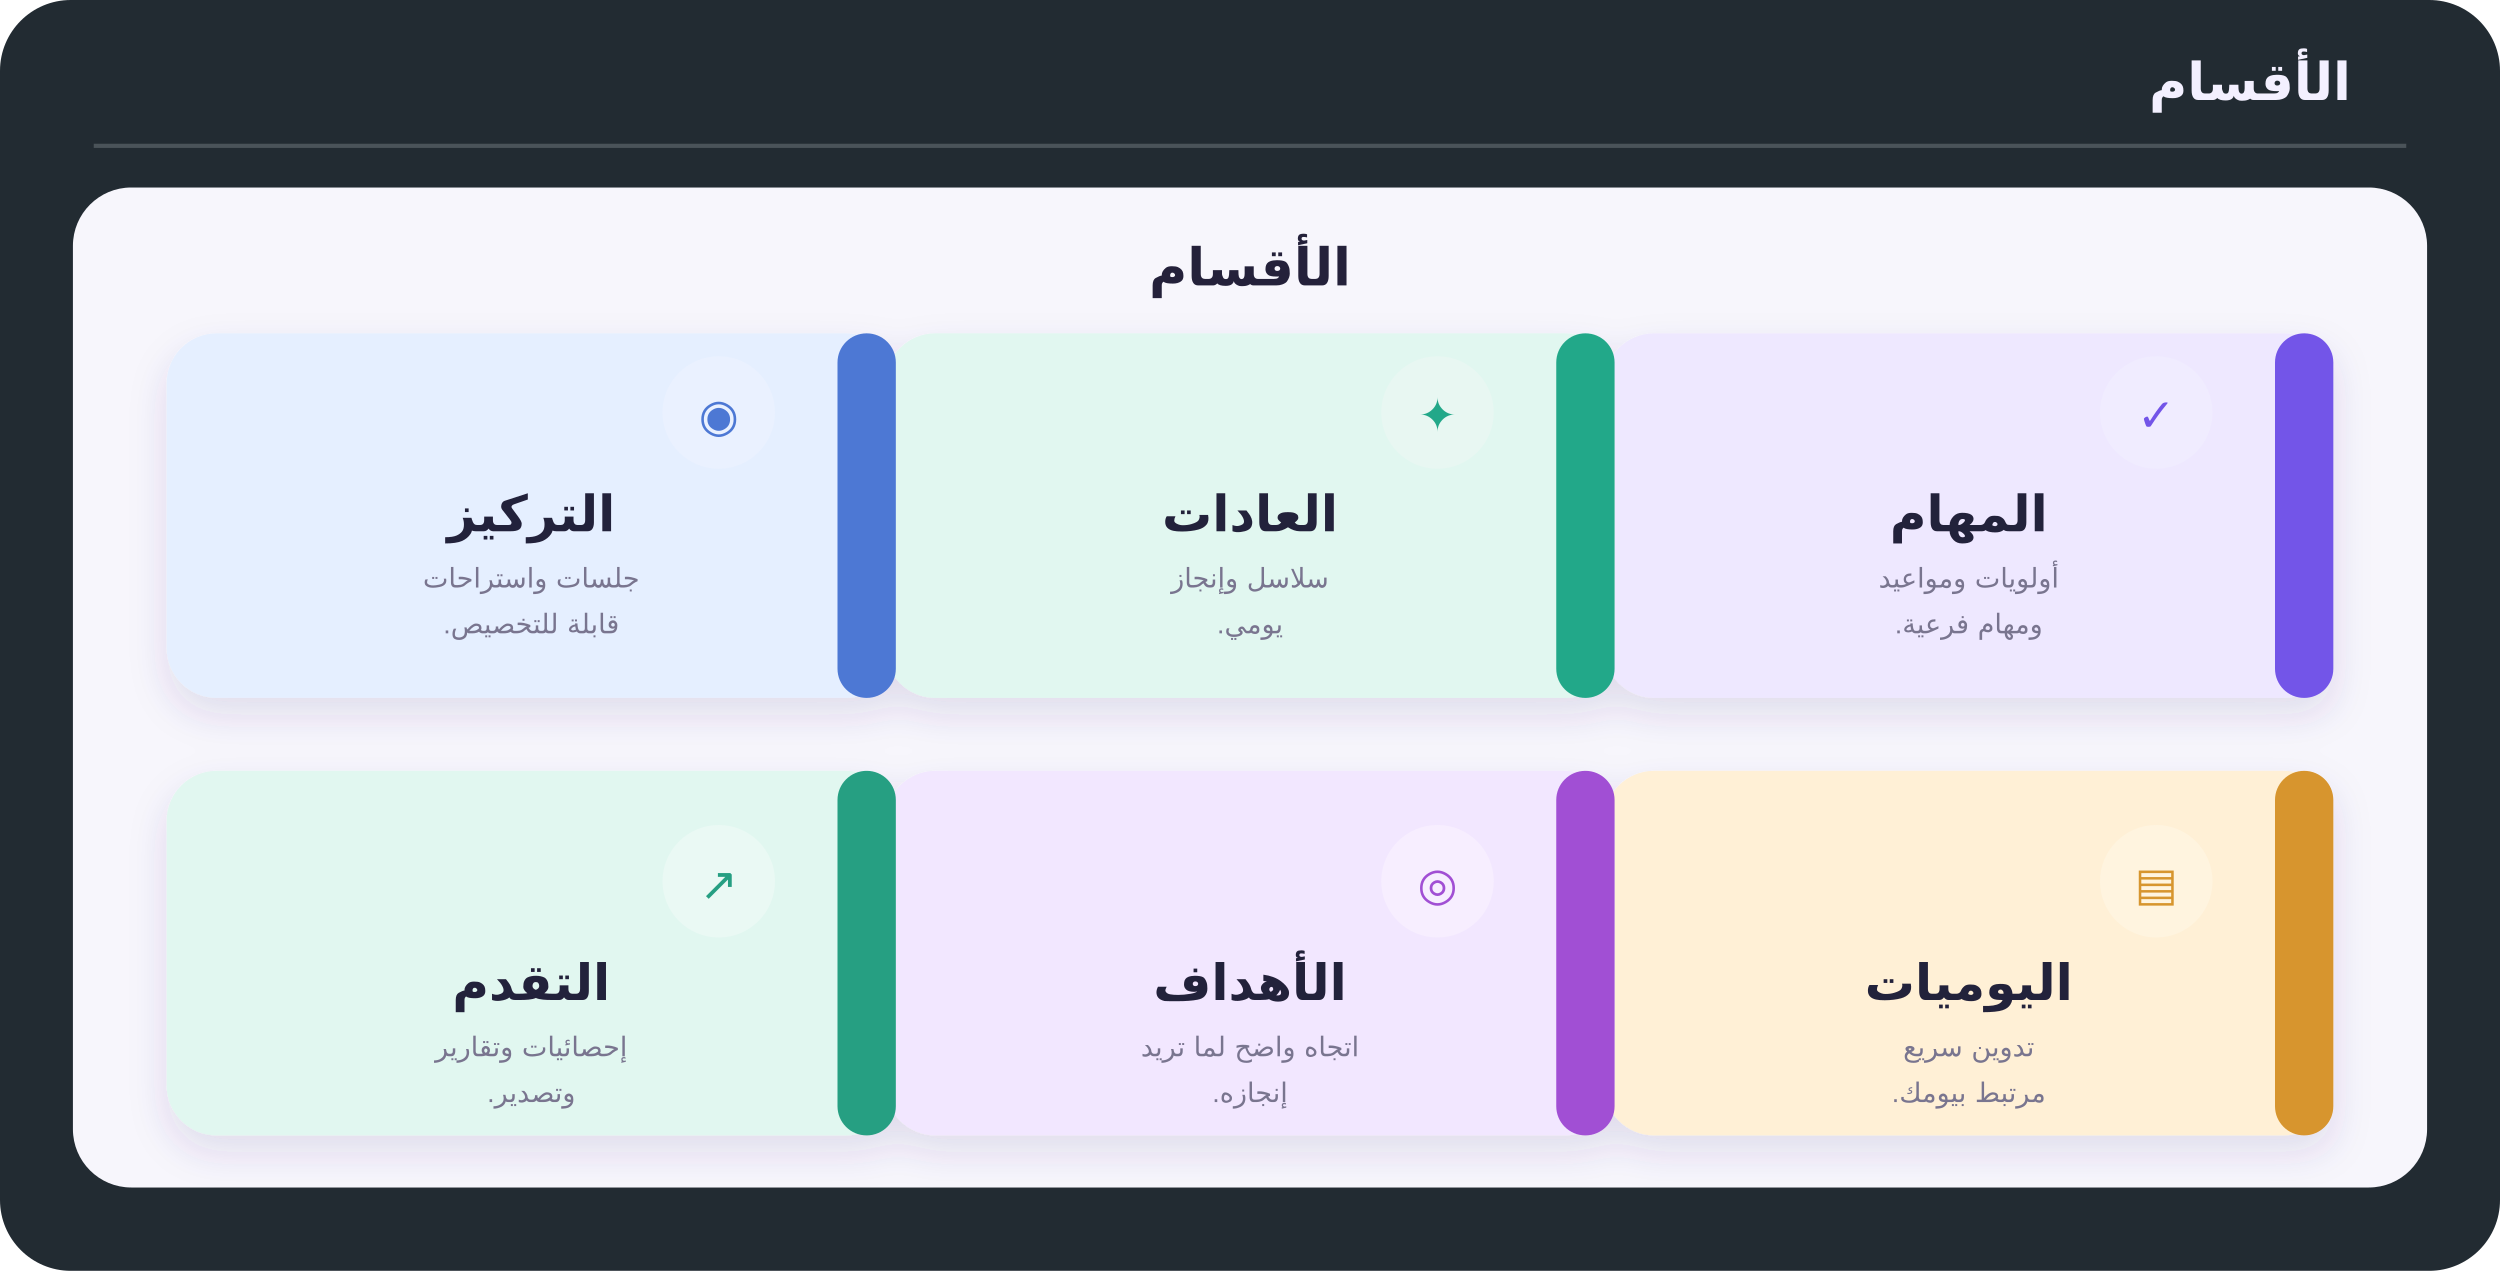
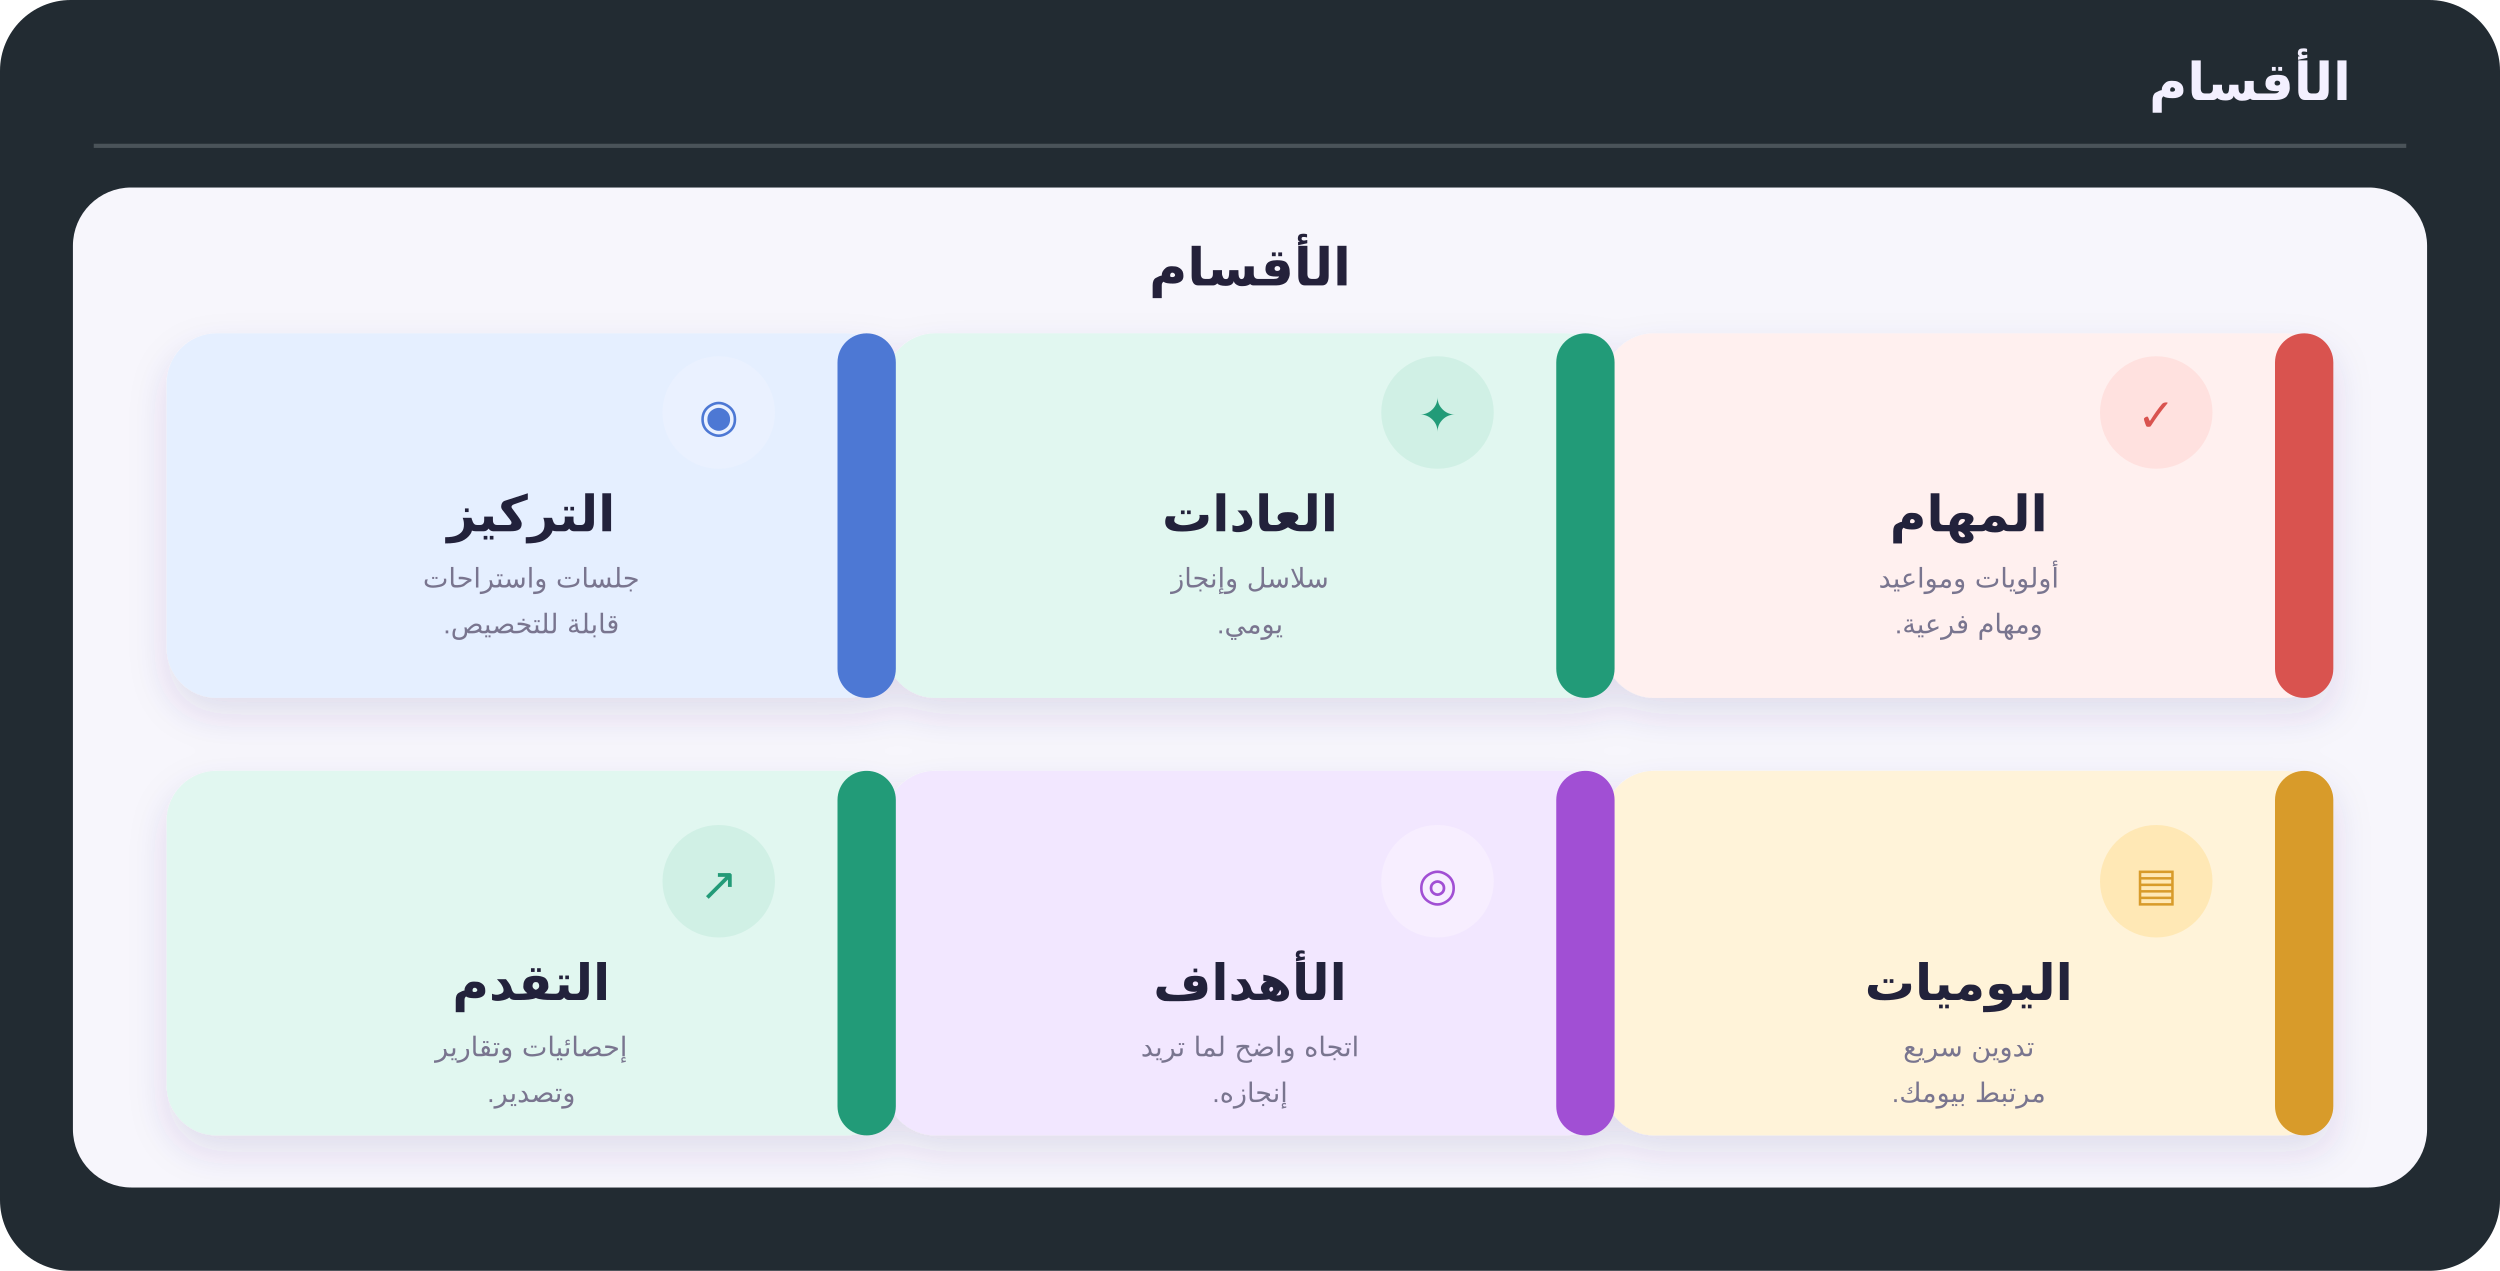
<svg xmlns="http://www.w3.org/2000/svg" viewBox="0 0 1200 610" role="img" aria-labelledby="title description">
  <defs>
    <linearGradient id="bg" x1="0" y1="0" x2="1" y2="1">
      <stop stop-color="#f8f6ff" />
      <stop offset="1" stop-color="#edf8f4" />
    </linearGradient>
    <filter id="shadow" x="-10%" y="-10%" width="120%" height="130%">
      <feDropShadow dx="0" dy="8" stdDeviation="9" flood-color="#4c3a86" flood-opacity=".13" />
    </filter>
  </defs>
  <rect width="1200" height="610" rx="34" fill="#222b32" />
  <text x="1080" y="48" text-anchor="middle" direction="rtl" font-family="Tahoma, Arial, sans-serif" font-size="25" font-weight="800" fill="#f3f0ff">الأقسام</text>
  <path d="M45 70H1155" stroke="#4a5359" stroke-width="2" />
  <rect x="35" y="90" width="1130" height="480" rx="28" fill="#f7f6fc" />
  <text x="600" y="137" text-anchor="middle" direction="rtl" font-family="Tahoma, Arial, sans-serif" font-size="25" font-weight="800" fill="#24213a">الأقسام</text>
  <g font-family="Tahoma, Arial, sans-serif" direction="rtl" filter="url(#shadow)">
    <g>
-       <rect x="770" y="160" width="350" height="175" rx="24" fill="#eee8ff" />
-       <rect x="1092" y="160" width="28" height="175" rx="14" fill="#7354e8" />
-       <circle cx="1035" cy="198" r="27" fill="#f0ecff" />
-       <text x="1035" y="207" text-anchor="middle" font-size="22" fill="#7354e8">✓</text>
+       <rect x="770" y="160" width="350" height="175" rx="24" fill="#fff0ef" />
+       <rect x="1092" y="160" width="28" height="175" rx="14" fill="#d9534f" />
+       <circle cx="1035" cy="198" r="27" fill="#ffe1df" />
+       <text x="1035" y="207" text-anchor="middle" font-size="22" fill="#d9534f">✓</text>
      <text x="945" y="255" text-anchor="middle" font-size="24" font-weight="800" fill="#24213a">المهام</text>
      <text x="945" y="282" text-anchor="middle" font-size="13" fill="#79758f">أولويات ومواعيد</text>
      <text x="945" y="304" text-anchor="middle" font-size="13" fill="#79758f">ومهام فرعية.</text>
    </g>
    <g>
      <rect x="425" y="160" width="350" height="175" rx="24" fill="#e1f7f0" />
-       <rect x="747" y="160" width="28" height="175" rx="14" fill="#24a889" />
-       <circle cx="690" cy="198" r="27" fill="#e8f7f2" />
-       <text x="690" y="207" text-anchor="middle" font-size="22" fill="#24a889">✦</text>
+       <rect x="747" y="160" width="28" height="175" rx="14" fill="#249b78" />
+       <circle cx="690" cy="198" r="27" fill="#d0f0e5" />
+       <text x="690" y="207" text-anchor="middle" font-size="22" fill="#249b78">✦</text>
      <text x="600" y="255" text-anchor="middle" font-size="24" font-weight="800" fill="#24213a">العادات</text>
      <text x="600" y="282" text-anchor="middle" font-size="13" fill="#79758f">سلاسل وإنجاز</text>
      <text x="600" y="304" text-anchor="middle" font-size="13" fill="#79758f">يومي.</text>
    </g>
    <g>
      <rect x="80" y="160" width="350" height="175" rx="24" fill="#e5efff" />
      <rect x="402" y="160" width="28" height="175" rx="14" fill="#4d78d4" />
      <circle cx="345" cy="198" r="27" fill="#eaf1ff" />
      <text x="345" y="207" text-anchor="middle" font-size="22" fill="#4d78d4">◉</text>
      <text x="255" y="255" text-anchor="middle" font-size="24" font-weight="800" fill="#24213a">التركيز</text>
      <text x="255" y="282" text-anchor="middle" font-size="13" fill="#79758f">جلسات واستراحات</text>
      <text x="255" y="304" text-anchor="middle" font-size="13" fill="#79758f">قابلة للتخصيص.</text>
    </g>
    <g>
-       <rect x="770" y="370" width="350" height="175" rx="24" fill="#fff0d6" />
-       <rect x="1092" y="370" width="28" height="175" rx="14" fill="#d7952d" />
-       <circle cx="1035" cy="423" r="27" fill="#fff4df" />
-       <text x="1035" y="432" text-anchor="middle" font-size="22" fill="#d7952d">▤</text>
+       <rect x="770" y="370" width="350" height="175" rx="24" fill="#fff3d9" />
+       <rect x="1092" y="370" width="28" height="175" rx="14" fill="#d89b2b" />
+       <circle cx="1035" cy="423" r="27" fill="#ffe8b5" />
+       <text x="1035" y="432" text-anchor="middle" font-size="22" fill="#d89b2b">▤</text>
      <text x="945" y="480" text-anchor="middle" font-size="24" font-weight="800" fill="#24213a">اليوميات</text>
      <text x="945" y="507" text-anchor="middle" font-size="13" fill="#79758f">تدوين سريع</text>
      <text x="945" y="529" text-anchor="middle" font-size="13" fill="#79758f">مرتبط بيومك.</text>
    </g>
    <g>
      <rect x="425" y="370" width="350" height="175" rx="24" fill="#f2e7ff" />
      <rect x="747" y="370" width="28" height="175" rx="14" fill="#a14fd4" />
      <circle cx="690" cy="423" r="27" fill="#f7eeff" />
      <text x="690" y="432" text-anchor="middle" font-size="22" fill="#a14fd4">◎</text>
      <text x="600" y="480" text-anchor="middle" font-size="24" font-weight="800" fill="#24213a">الأهداف</text>
      <text x="600" y="507" text-anchor="middle" font-size="13" fill="#79758f">اتجاه واضح لما تريد</text>
      <text x="600" y="529" text-anchor="middle" font-size="13" fill="#79758f">إنجازه.</text>
    </g>
    <g>
      <rect x="80" y="370" width="350" height="175" rx="24" fill="#e1f7f0" />
-       <rect x="402" y="370" width="28" height="175" rx="14" fill="#269f82" />
-       <circle cx="345" cy="423" r="27" fill="#eaf9f4" />
-       <text x="345" y="432" text-anchor="middle" font-size="22" fill="#269f82">↗</text>
+       <rect x="402" y="370" width="28" height="175" rx="14" fill="#249b78" />
+       <circle cx="345" cy="423" r="27" fill="#d0f0e5" />
+       <text x="345" y="432" text-anchor="middle" font-size="22" fill="#249b78">↗</text>
      <text x="255" y="480" text-anchor="middle" font-size="24" font-weight="800" fill="#24213a">التقدم</text>
      <text x="255" y="507" text-anchor="middle" font-size="13" fill="#79758f">إحصائيات وتقارير</text>
      <text x="255" y="529" text-anchor="middle" font-size="13" fill="#79758f">وتصدير.</text>
    </g>
  </g>
</svg>
